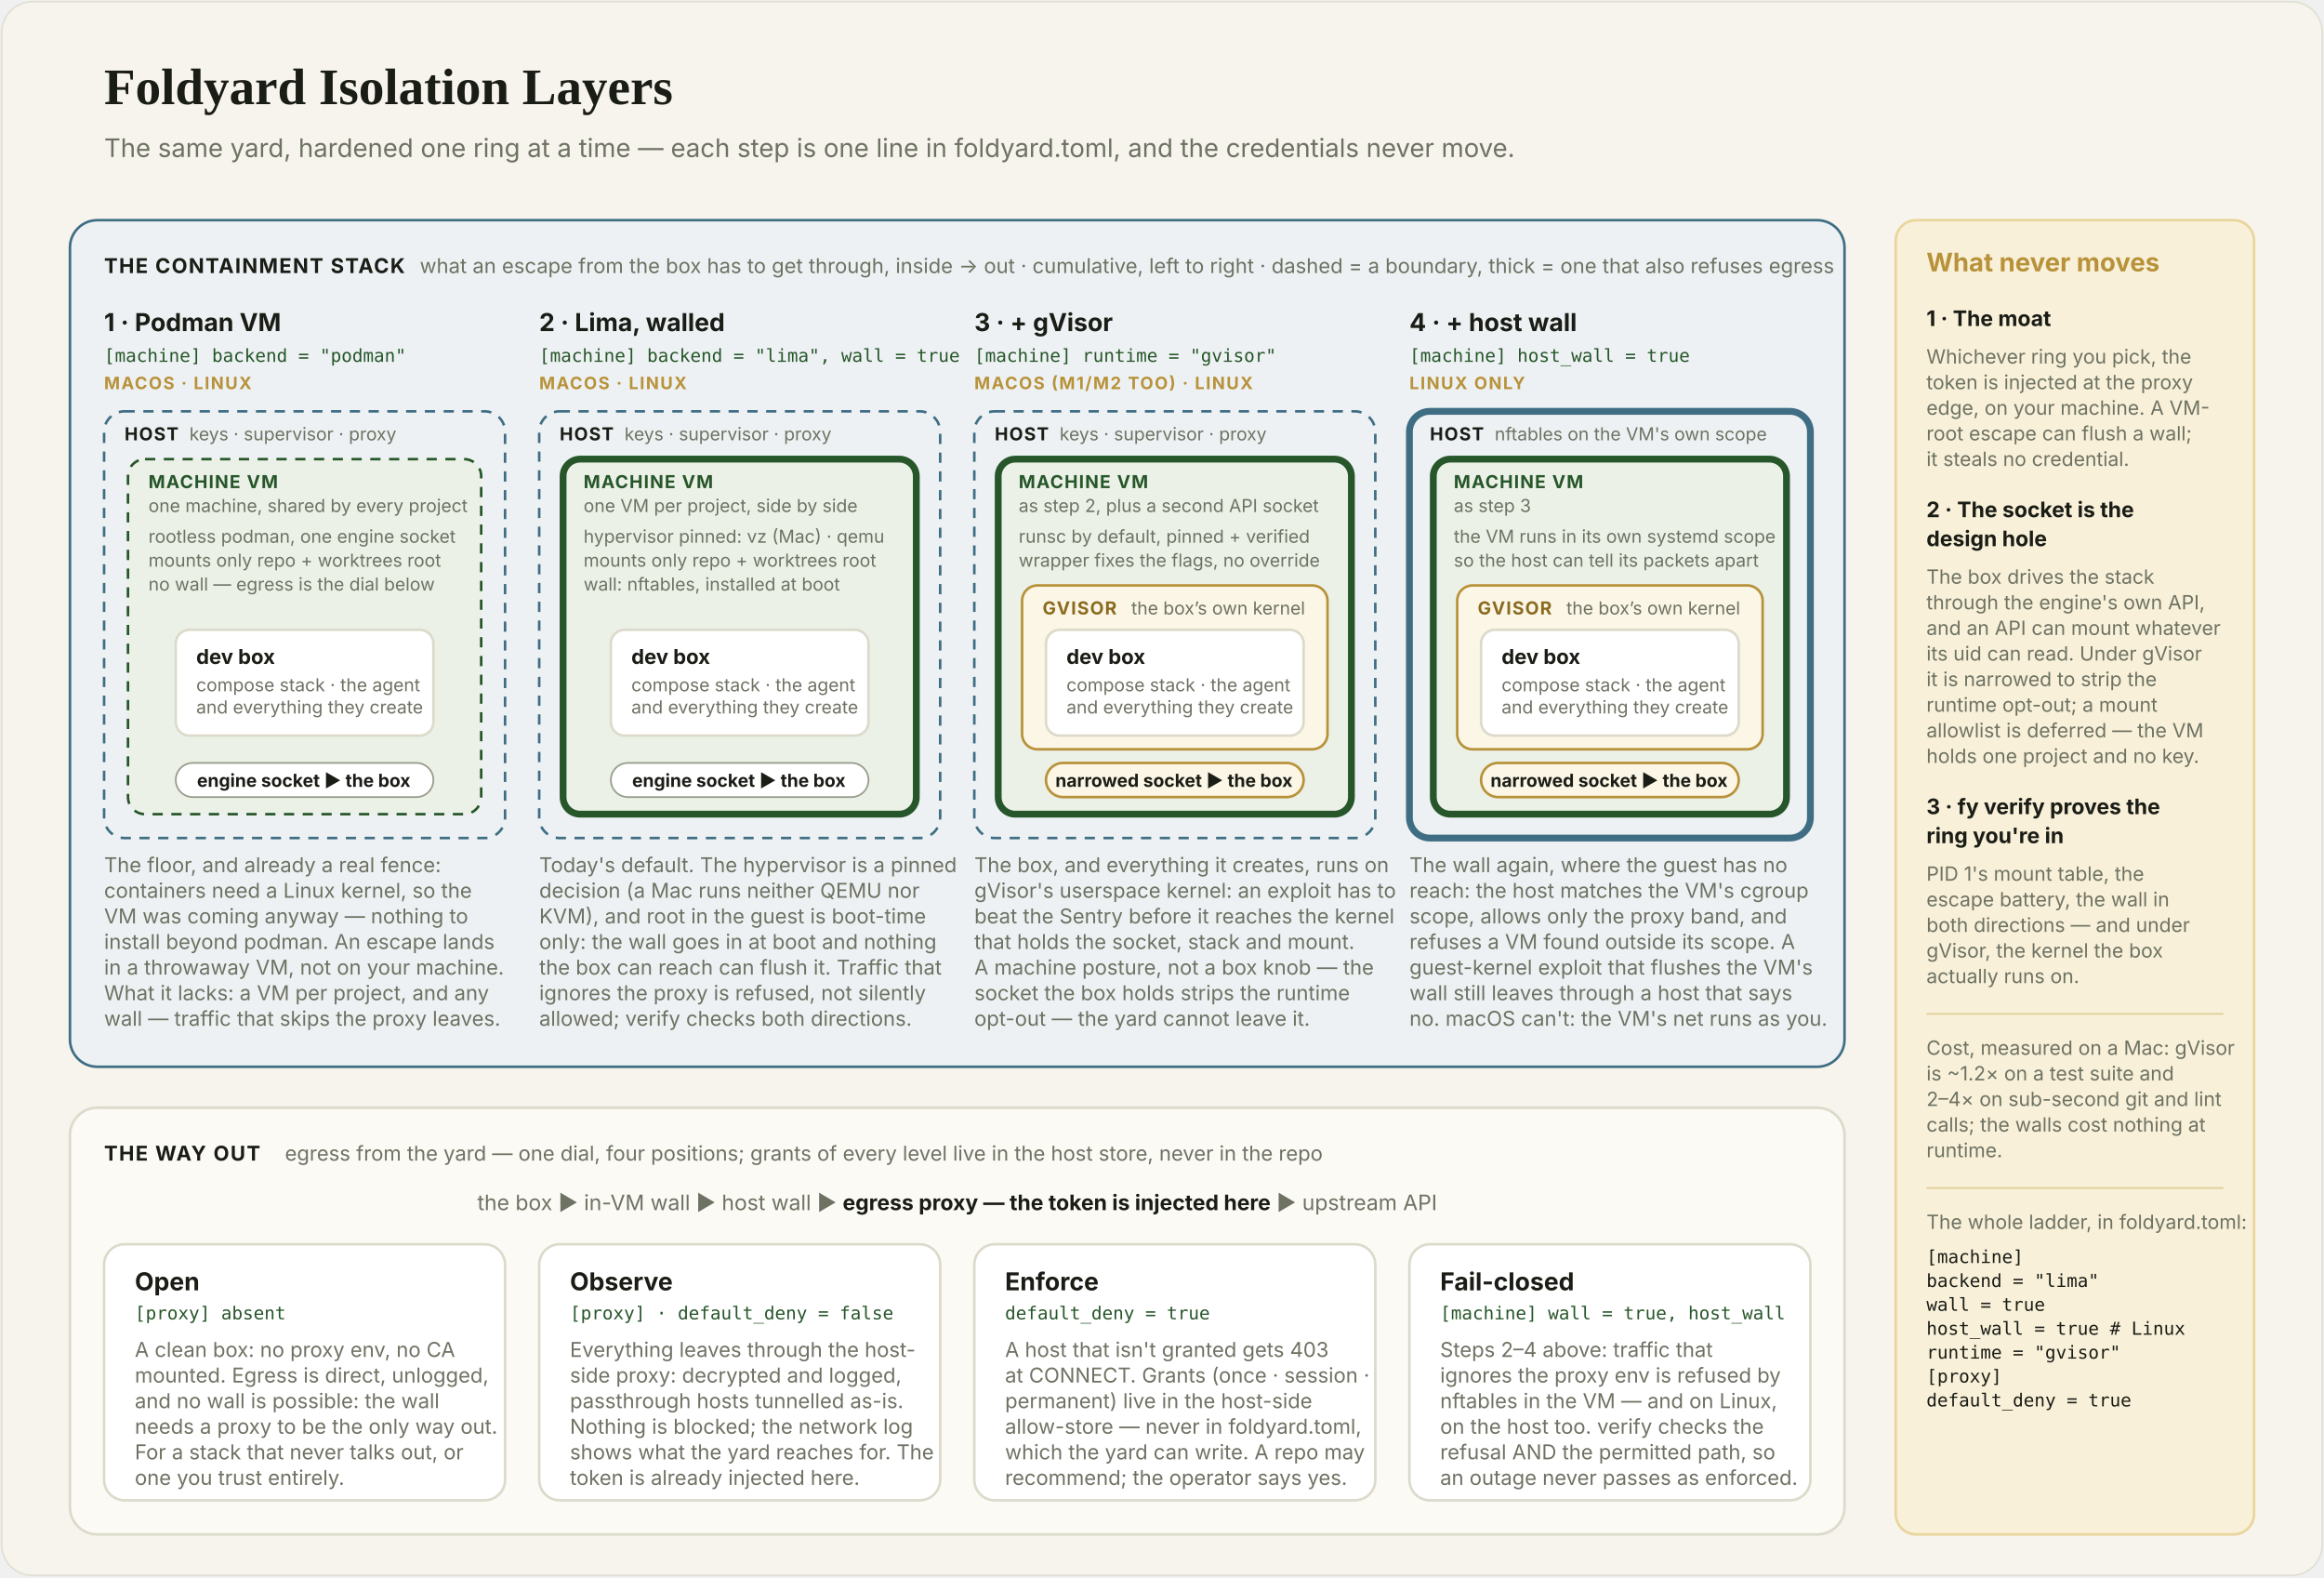
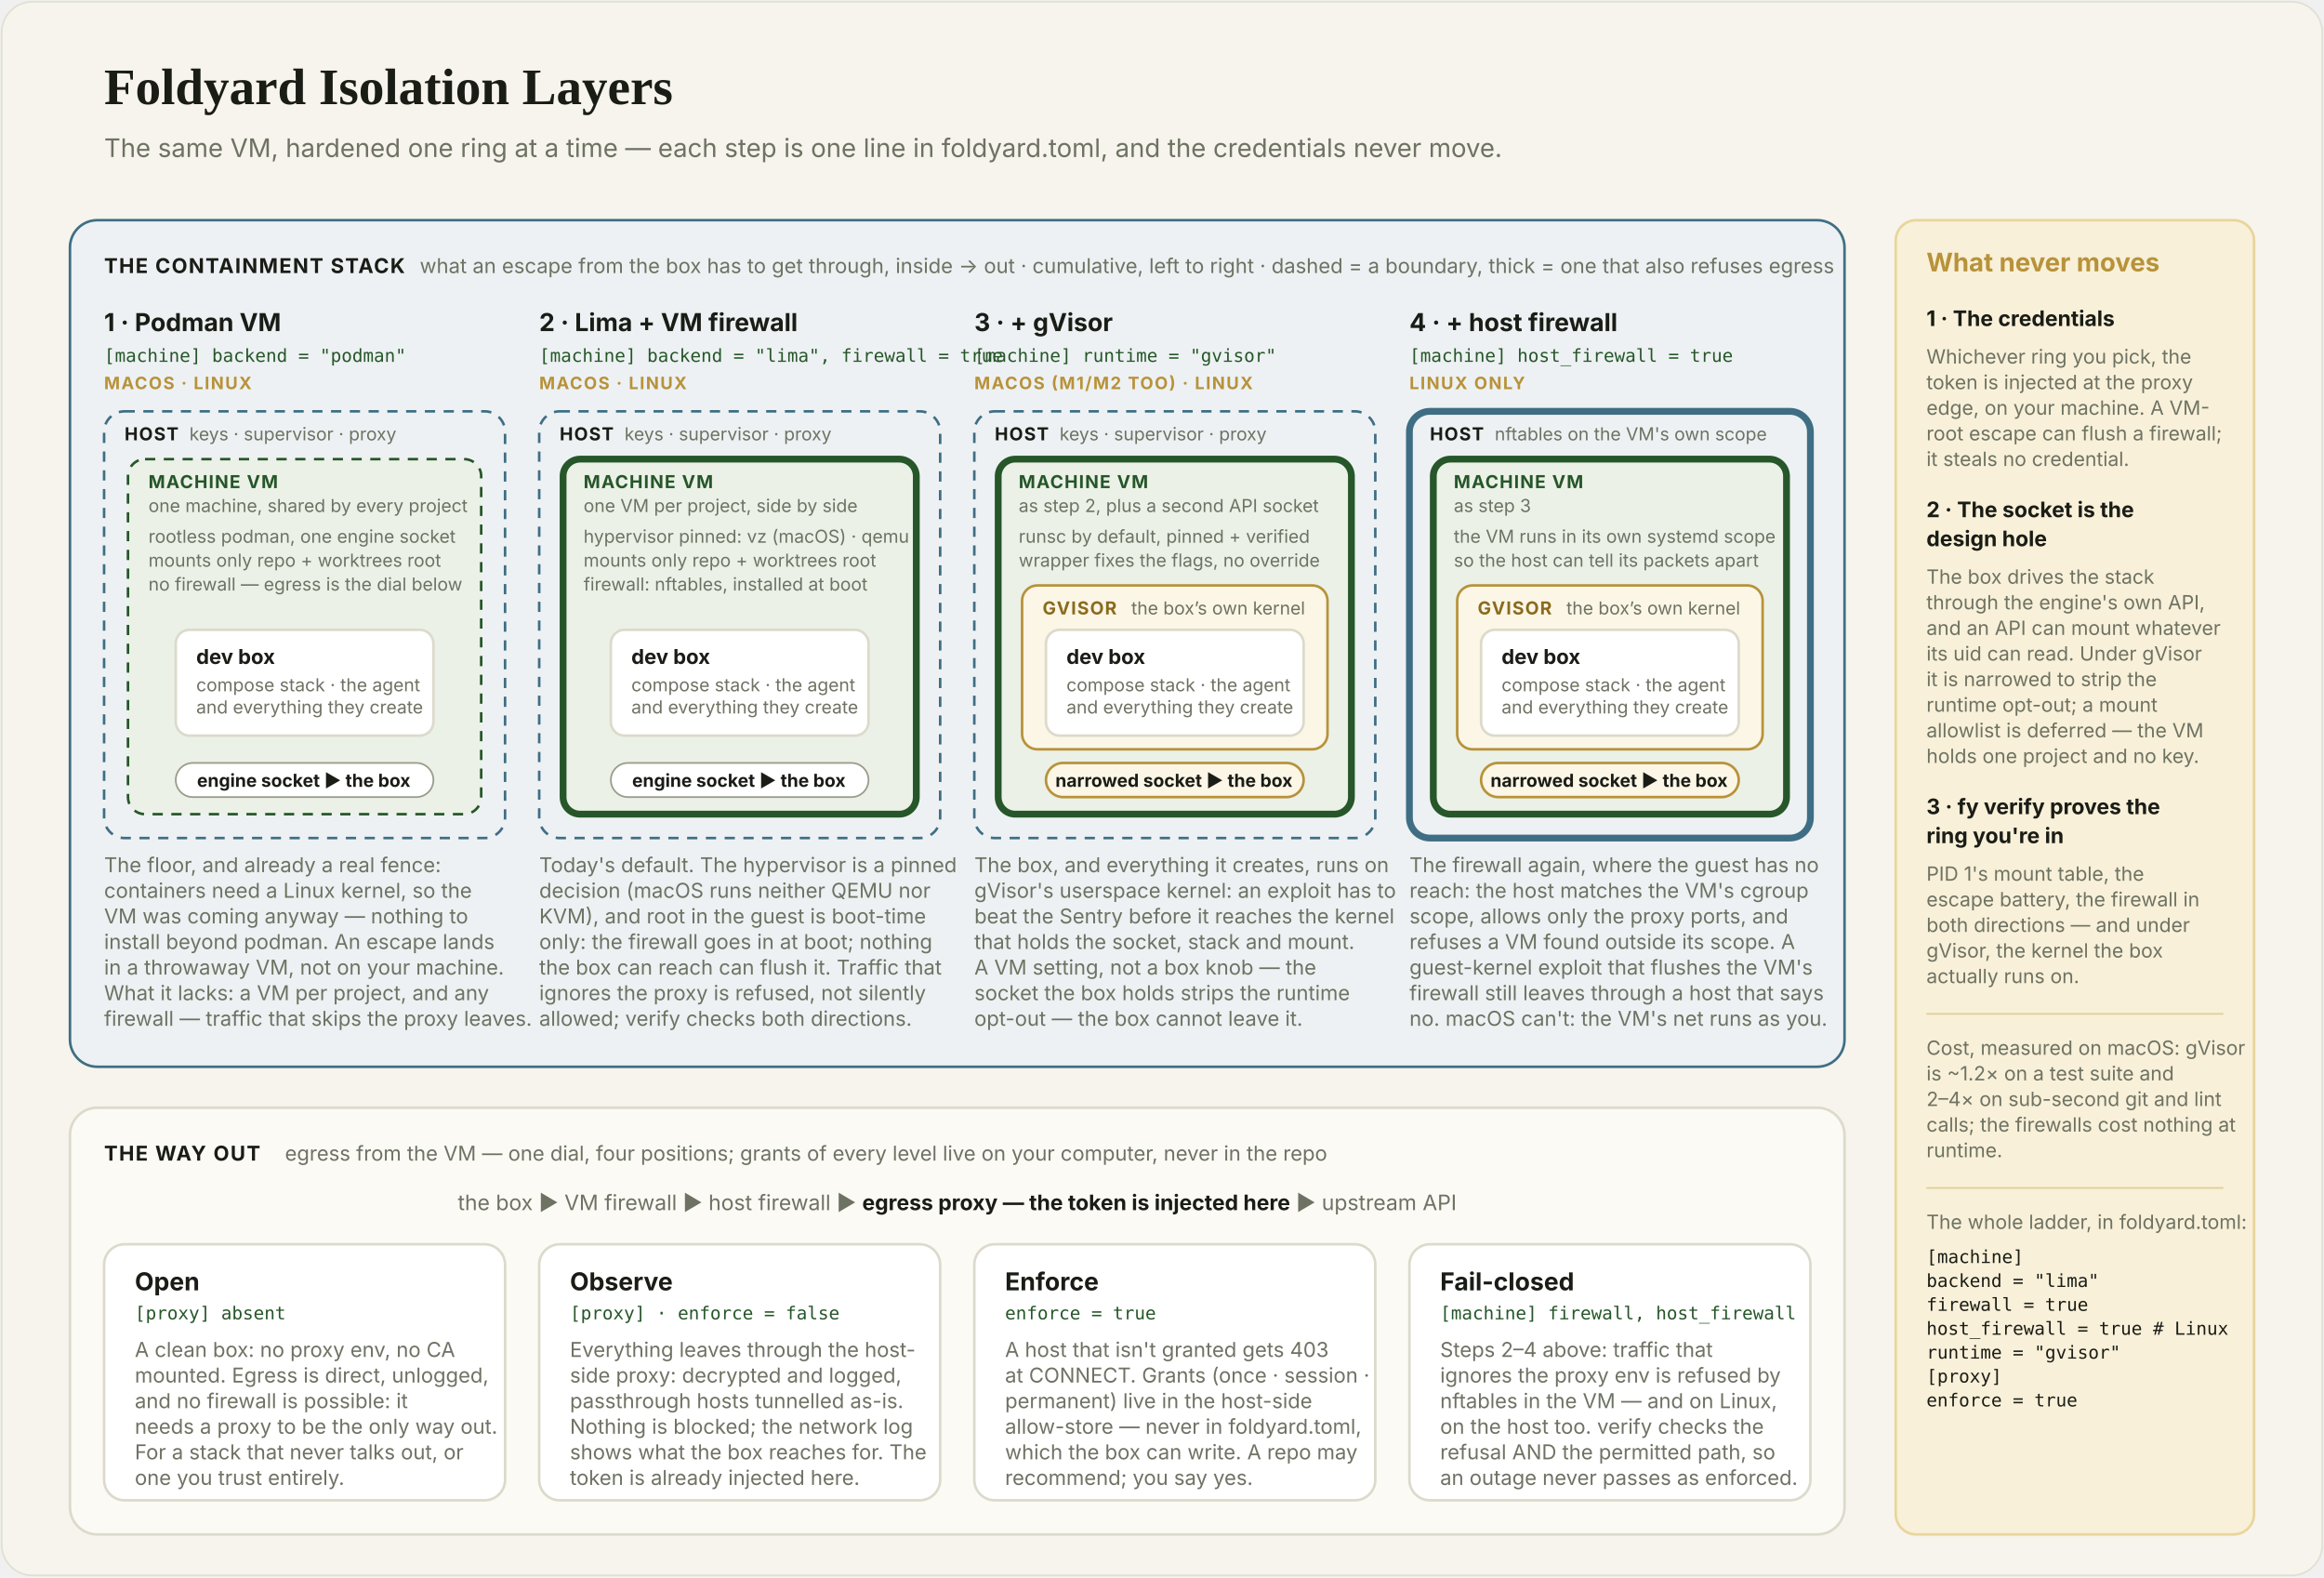
<svg xmlns="http://www.w3.org/2000/svg" width="1362" height="924" viewBox="99 99 1362 924" fill="none">
  <style>
    text { font-family: "Hanken Grotesk", "Inter", system-ui, -apple-system, "Segoe UI", sans-serif;
           fill: #6e7263; }
    .title    { font-family: "Newsreader", Georgia, "Times New Roman", serif;
                font-size: 30px; font-weight: 600; fill: #1a1c16; }
    .tagline  { font-size: 15px; }
    .band     { font-size: 12px; font-weight: 700; fill: #1a1c16; letter-spacing: .06em; }
    .band-sub { font-size: 12px; }
    .legend   { font-size: 11px; font-style: italic; }
    .card-h   { font-size: 14.5px; font-weight: 700; fill: #1a1c16; }
    .body     { font-size: 12px; }
    .mono     { font-family: ui-monospace, "SF Mono", Menlo, Consolas, monospace;
                font-size: 10.5px; fill: #265629; }
    .tag      { font-size: 10px; font-weight: 700; fill: #b8923a; letter-spacing: .08em; }
    .ring-h   { font-size: 10.5px; font-weight: 700; fill: #1a1c16; letter-spacing: .06em; }
    .ring-h-vm{ font-size: 10.5px; font-weight: 700; fill: #265629; letter-spacing: .06em; }
    .ring-h-gv{ font-size: 10.5px; font-weight: 700; fill: #8a6a1e; letter-spacing: .06em; }
    .ring     { font-size: 10.5px; }
    .box-h    { font-size: 12px; font-weight: 700; fill: #1a1c16; }
    .pill-t   { font-size: 10.5px; font-weight: 700; fill: #1a1c16; text-anchor: middle; }
    .note     { font-size: 12px; font-weight: 700; fill: #265629; text-anchor: middle; }
    .flow     { font-size: 12.5px; fill: #6e7263; text-anchor: middle; }
    .flow-b   { font-weight: 700; fill: #1a1c16; }
    .col-h    { font-size: 15px; font-weight: 700; fill: #b8923a; }
    .idea-h   { font-size: 12.5px; font-weight: 700; fill: #1a1c16; }
    .idea     { font-size: 11.5px; }
    .idea-mono{ font-family: ui-monospace, "SF Mono", Menlo, Consolas, monospace;
                font-size: 10.5px; fill: #1a1c16; white-space: pre; }
    .frame    { fill: #f6f4ec; stroke: #e1e0d4; }
    .card     { fill: #fff; stroke: #dcdacb; stroke-width: 1.5; }
    .fence    { fill: #edf1f3; stroke: #3f6e84; stroke-width: 1.5; }
    .strip    { fill: #fbfaf5; stroke: #dcdacb; stroke-width: 1.5; }
    .host     { fill: #edf1f3; stroke: #3f6e84; stroke-width: 1.5; stroke-dasharray: 6 5; }
    .host-wall{ fill: #edf1f3; stroke: #3f6e84; stroke-width: 4; }
    .vm       { fill: #ebf1e7; stroke: #265629; stroke-width: 1.5; stroke-dasharray: 6 5; }
    .vm-wall  { fill: #ebf1e7; stroke: #265629; stroke-width: 4; }
    .gvisor   { fill: #fbf6e6; stroke: #b8923a; stroke-width: 1.5; }
    .box      { fill: #fff; stroke: #dcdacb; stroke-width: 1.5; }
    .pill     { fill: #fff; stroke: #9a9d8c; stroke-width: 1; }
    .pill-n   { fill: #fbf6e6; stroke: #b8923a; stroke-width: 1.5; }
    .panel    { fill: #f8f0d8; stroke: #e9d59c; stroke-width: 1.5; }
    .rule     { stroke: #e0cf9a; stroke-width: 1; }
  </style>
  <rect class="frame" x="100" y="100" width="1360" height="922" rx="18" />
  <text class="title" x="160" y="160">Foldyard Isolation Layers</text>
-   <text class="tagline" x="160" y="191">The same yard, hardened one ring at a time — each step is one line in foldyard.toml, and the credentials never move.</text>
+   <text class="tagline" x="160" y="191">The same VM, hardened one ring at a time — each step is one line in foldyard.toml, and the credentials never move.</text>
  <rect class="fence" x="140" y="228" width="1040" height="496" rx="16" />
  <text class="band" x="160" y="259">THE CONTAINMENT STACK</text>
  <text class="band-sub" x="345" y="259">what an escape from the box has to get through, inside → out · cumulative, left to right · dashed = a boundary, thick = one that also refuses egress</text>
  <text class="card-h" x="160" y="293">1 · Podman VM</text>
  <text class="mono" x="160" y="311">[machine] backend = "podman"</text>
  <text class="tag" x="160" y="327">MACOS · LINUX</text>
  <rect class="host" x="160" y="340" width="235" height="250" rx="12" />
  <text class="ring-h" x="172" y="357">HOST</text>
  <text class="ring" x="210" y="357">keys · supervisor · proxy</text>
  <rect class="vm" x="174" y="368" width="207" height="208" rx="10" />
  <text class="ring-h-vm" x="186" y="385">MACHINE VM</text>
  <text class="ring" x="186" y="399">one machine, shared by every project</text>
  <text class="ring" x="186" y="417">
    <tspan x="186">rootless podman, one engine socket</tspan>
    <tspan x="186" dy="14">mounts only repo + worktrees root</tspan>
-     <tspan x="186" dy="14">no wall — egress is the dial below</tspan>
+     <tspan x="186" dy="14">no firewall — egress is the dial below</tspan>
  </text>
  <rect class="box" x="202" y="468" width="151" height="62" rx="8" />
  <text class="box-h" x="214" y="488">dev box</text>
  <text class="ring" x="214" y="504">
    <tspan x="214">compose stack · the agent</tspan>
    <tspan x="214" dy="13">and everything they create</tspan>
  </text>
  <rect class="pill" x="202" y="546" width="151" height="20" rx="10" />
  <text class="pill-t" x="277" y="560">engine socket ▶ the box</text>
  <text class="body" x="160" y="610">
    <tspan x="160">The floor, and already a real fence:</tspan>
    <tspan x="160" dy="15">containers need a Linux kernel, so the</tspan>
    <tspan x="160" dy="15">VM was coming anyway — nothing to</tspan>
    <tspan x="160" dy="15">install beyond podman. An escape lands</tspan>
    <tspan x="160" dy="15">in a throwaway VM, not on your machine.</tspan>
    <tspan x="160" dy="15">What it lacks: a VM per project, and any</tspan>
-     <tspan x="160" dy="15">wall — traffic that skips the proxy leaves.</tspan>
-   </text>
-   <text class="card-h" x="415" y="293">2 · Lima, walled</text>
-   <text class="mono" x="415" y="311">[machine] backend = "lima", wall = true</text>
+     <tspan x="160" dy="15">firewall — traffic that skips the proxy leaves.</tspan>
+   </text>
+   <text class="card-h" x="415" y="293">2 · Lima + VM firewall</text>
+   <text class="mono" x="415" y="311">[machine] backend = "lima", firewall = true</text>
  <text class="tag" x="415" y="327">MACOS · LINUX</text>
  <rect class="host" x="415" y="340" width="235" height="250" rx="12" />
  <text class="ring-h" x="427" y="357">HOST</text>
  <text class="ring" x="465" y="357">keys · supervisor · proxy</text>
  <rect class="vm-wall" x="429" y="368" width="207" height="208" rx="10" />
  <text class="ring-h-vm" x="441" y="385">MACHINE VM</text>
  <text class="ring" x="441" y="399">one VM per project, side by side</text>
  <text class="ring" x="441" y="417">
-     <tspan x="441">hypervisor pinned: vz (Mac) · qemu</tspan>
+     <tspan x="441">hypervisor pinned: vz (macOS) · qemu</tspan>
    <tspan x="441" dy="14">mounts only repo + worktrees root</tspan>
-     <tspan x="441" dy="14">wall: nftables, installed at boot</tspan>
+     <tspan x="441" dy="14">firewall: nftables, installed at boot</tspan>
  </text>
  <rect class="box" x="457" y="468" width="151" height="62" rx="8" />
  <text class="box-h" x="469" y="488">dev box</text>
  <text class="ring" x="469" y="504">
    <tspan x="469">compose stack · the agent</tspan>
    <tspan x="469" dy="13">and everything they create</tspan>
  </text>
  <rect class="pill" x="457" y="546" width="151" height="20" rx="10" />
  <text class="pill-t" x="532" y="560">engine socket ▶ the box</text>
  <text class="body" x="415" y="610">
    <tspan x="415">Today's default. The hypervisor is a pinned</tspan>
-     <tspan x="415" dy="15">decision (a Mac runs neither QEMU nor</tspan>
+     <tspan x="415" dy="15">decision (macOS runs neither QEMU nor</tspan>
    <tspan x="415" dy="15">KVM), and root in the guest is boot-time</tspan>
-     <tspan x="415" dy="15">only: the wall goes in at boot and nothing</tspan>
+     <tspan x="415" dy="15">only: the firewall goes in at boot; nothing</tspan>
    <tspan x="415" dy="15">the box can reach can flush it. Traffic that</tspan>
    <tspan x="415" dy="15">ignores the proxy is refused, not silently</tspan>
    <tspan x="415" dy="15">allowed; verify checks both directions.</tspan>
  </text>
  <text class="card-h" x="670" y="293">3 · + gVisor</text>
  <text class="mono" x="670" y="311">[machine] runtime = "gvisor"</text>
  <text class="tag" x="670" y="327">MACOS (M1/M2 TOO) · LINUX</text>
  <rect class="host" x="670" y="340" width="235" height="250" rx="12" />
  <text class="ring-h" x="682" y="357">HOST</text>
  <text class="ring" x="720" y="357">keys · supervisor · proxy</text>
  <rect class="vm-wall" x="684" y="368" width="207" height="208" rx="10" />
  <text class="ring-h-vm" x="696" y="385">MACHINE VM</text>
  <text class="ring" x="696" y="399">as step 2, plus a second API socket</text>
  <text class="ring" x="696" y="417">
    <tspan x="696">runsc by default, pinned + verified</tspan>
    <tspan x="696" dy="14">wrapper fixes the flags, no override</tspan>
  </text>
  <rect class="gvisor" x="698" y="442" width="179" height="96" rx="9" />
  <text class="ring-h-gv" x="710" y="459">GVISOR</text>
  <text class="ring" x="762" y="459">the box’s own kernel</text>
  <rect class="box" x="712" y="468" width="151" height="62" rx="8" />
  <text class="box-h" x="724" y="488">dev box</text>
  <text class="ring" x="724" y="504">
    <tspan x="724">compose stack · the agent</tspan>
    <tspan x="724" dy="13">and everything they create</tspan>
  </text>
  <rect class="pill-n" x="712" y="546" width="151" height="20" rx="10" />
  <text class="pill-t" x="787" y="560">narrowed socket ▶ the box</text>
  <text class="body" x="670" y="610">
    <tspan x="670">The box, and everything it creates, runs on</tspan>
    <tspan x="670" dy="15">gVisor's userspace kernel: an exploit has to</tspan>
    <tspan x="670" dy="15">beat the Sentry before it reaches the kernel</tspan>
    <tspan x="670" dy="15">that holds the socket, stack and mount.</tspan>
-     <tspan x="670" dy="15">A machine posture, not a box knob — the</tspan>
+     <tspan x="670" dy="15">A VM setting, not a box knob — the</tspan>
    <tspan x="670" dy="15">socket the box holds strips the runtime</tspan>
-     <tspan x="670" dy="15">opt-out — the yard cannot leave it.</tspan>
-   </text>
-   <text class="card-h" x="925" y="293">4 · + host wall</text>
-   <text class="mono" x="925" y="311">[machine] host_wall = true</text>
+     <tspan x="670" dy="15">opt-out — the box cannot leave it.</tspan>
+   </text>
+   <text class="card-h" x="925" y="293">4 · + host firewall</text>
+   <text class="mono" x="925" y="311">[machine] host_firewall = true</text>
  <text class="tag" x="925" y="327">LINUX ONLY</text>
  <rect class="host-wall" x="925" y="340" width="235" height="250" rx="12" />
  <text class="ring-h" x="937" y="357">HOST</text>
  <text class="ring" x="975" y="357">nftables on the VM's own scope</text>
  <rect class="vm-wall" x="939" y="368" width="207" height="208" rx="10" />
  <text class="ring-h-vm" x="951" y="385">MACHINE VM</text>
  <text class="ring" x="951" y="399">as step 3</text>
  <text class="ring" x="951" y="417">
    <tspan x="951">the VM runs in its own systemd scope</tspan>
    <tspan x="951" dy="14">so the host can tell its packets apart</tspan>
  </text>
  <rect class="gvisor" x="953" y="442" width="179" height="96" rx="9" />
  <text class="ring-h-gv" x="965" y="459">GVISOR</text>
  <text class="ring" x="1017" y="459">the box’s own kernel</text>
  <rect class="box" x="967" y="468" width="151" height="62" rx="8" />
  <text class="box-h" x="979" y="488">dev box</text>
  <text class="ring" x="979" y="504">
    <tspan x="979">compose stack · the agent</tspan>
    <tspan x="979" dy="13">and everything they create</tspan>
  </text>
  <rect class="pill-n" x="967" y="546" width="151" height="20" rx="10" />
  <text class="pill-t" x="1042" y="560">narrowed socket ▶ the box</text>
  <text class="body" x="925" y="610">
-     <tspan x="925">The wall again, where the guest has no</tspan>
+     <tspan x="925">The firewall again, where the guest has no</tspan>
    <tspan x="925" dy="15">reach: the host matches the VM's cgroup</tspan>
-     <tspan x="925" dy="15">scope, allows only the proxy band, and</tspan>
+     <tspan x="925" dy="15">scope, allows only the proxy ports, and</tspan>
    <tspan x="925" dy="15">refuses a VM found outside its scope. A</tspan>
    <tspan x="925" dy="15">guest-kernel exploit that flushes the VM's</tspan>
-     <tspan x="925" dy="15">wall still leaves through a host that says</tspan>
+     <tspan x="925" dy="15">firewall still leaves through a host that says</tspan>
    <tspan x="925" dy="15">no. macOS can't: the VM's net runs as you.</tspan>
  </text>
  <rect class="strip" x="140" y="748" width="1040" height="250" rx="16" />
  <text class="band" x="160" y="779">THE WAY OUT</text>
-   <text class="band-sub" x="266" y="779">egress from the yard — one dial, four positions; grants of every level live in the host store, never in the repo</text>
-   <text class="flow" x="660" y="808">the box ▶ in-VM wall ▶ host wall ▶ <tspan class="flow-b">egress proxy — the token is injected here</tspan> ▶ upstream API</text>
+   <text class="band-sub" x="266" y="779">egress from the VM — one dial, four positions; grants of every level live on your computer, never in the repo</text>
+   <text class="flow" x="660" y="808">the box ▶ VM firewall ▶ host firewall ▶ <tspan class="flow-b">egress proxy — the token is injected here</tspan> ▶ upstream API</text>
  <rect class="card" x="160" y="828" width="235" height="150" rx="12" />
  <text class="card-h" x="178" y="855">Open</text>
  <text class="mono" x="178" y="872">[proxy] absent</text>
  <text class="body" x="178" y="894">
    <tspan x="178">A clean box: no proxy env, no CA</tspan>
    <tspan x="178" dy="15">mounted. Egress is direct, unlogged,</tspan>
-     <tspan x="178" dy="15">and no wall is possible: the wall</tspan>
+     <tspan x="178" dy="15">and no firewall is possible: it</tspan>
    <tspan x="178" dy="15">needs a proxy to be the only way out.</tspan>
    <tspan x="178" dy="15">For a stack that never talks out, or</tspan>
    <tspan x="178" dy="15">one you trust entirely.</tspan>
  </text>
  <rect class="card" x="415" y="828" width="235" height="150" rx="12" />
  <text class="card-h" x="433" y="855">Observe</text>
-   <text class="mono" x="433" y="872">[proxy] · default_deny = false</text>
+   <text class="mono" x="433" y="872">[proxy] · enforce = false</text>
  <text class="body" x="433" y="894">
    <tspan x="433">Everything leaves through the host-</tspan>
    <tspan x="433" dy="15">side proxy: decrypted and logged,</tspan>
    <tspan x="433" dy="15">passthrough hosts tunnelled as-is.</tspan>
    <tspan x="433" dy="15">Nothing is blocked; the network log</tspan>
-     <tspan x="433" dy="15">shows what the yard reaches for. The</tspan>
+     <tspan x="433" dy="15">shows what the box reaches for. The</tspan>
    <tspan x="433" dy="15">token is already injected here.</tspan>
  </text>
  <rect class="card" x="670" y="828" width="235" height="150" rx="12" />
  <text class="card-h" x="688" y="855">Enforce</text>
-   <text class="mono" x="688" y="872">default_deny = true</text>
+   <text class="mono" x="688" y="872">enforce = true</text>
  <text class="body" x="688" y="894">
    <tspan x="688">A host that isn't granted gets 403</tspan>
    <tspan x="688" dy="15">at CONNECT. Grants (once · session ·</tspan>
    <tspan x="688" dy="15">permanent) live in the host-side</tspan>
    <tspan x="688" dy="15">allow-store — never in foldyard.toml,</tspan>
-     <tspan x="688" dy="15">which the yard can write. A repo may</tspan>
-     <tspan x="688" dy="15">recommend; the operator says yes.</tspan>
+     <tspan x="688" dy="15">which the box can write. A repo may</tspan>
+     <tspan x="688" dy="15">recommend; you say yes.</tspan>
  </text>
  <rect class="card" x="925" y="828" width="235" height="150" rx="12" />
  <text class="card-h" x="943" y="855">Fail-closed</text>
-   <text class="mono" x="943" y="872">[machine] wall = true, host_wall</text>
+   <text class="mono" x="943" y="872">[machine] firewall, host_firewall</text>
  <text class="body" x="943" y="894">
    <tspan x="943">Steps 2–4 above: traffic that</tspan>
    <tspan x="943" dy="15">ignores the proxy env is refused by</tspan>
    <tspan x="943" dy="15">nftables in the VM — and on Linux,</tspan>
    <tspan x="943" dy="15">on the host too. verify checks the</tspan>
    <tspan x="943" dy="15">refusal AND the permitted path, so</tspan>
    <tspan x="943" dy="15">an outage never passes as enforced.</tspan>
  </text>
  <rect class="panel" x="1210" y="228" width="210" height="770" rx="12" />
  <text class="col-h" x="1228" y="258">What never moves</text>
  <text class="idea-h" x="1228" y="290">
-     <tspan x="1228">1 · The moat</tspan>
+     <tspan x="1228">1 · The credentials</tspan>
  </text>
  <text class="idea" x="1228" y="312">
    <tspan x="1228">Whichever ring you pick, the</tspan>
    <tspan x="1228" dy="15">token is injected at the proxy</tspan>
    <tspan x="1228" dy="15">edge, on your machine. A VM-</tspan>
-     <tspan x="1228" dy="15">root escape can flush a wall;</tspan>
+     <tspan x="1228" dy="15">root escape can flush a firewall;</tspan>
    <tspan x="1228" dy="15">it steals no credential.</tspan>
  </text>
  <text class="idea-h" x="1228" y="402">
    <tspan x="1228">2 · The socket is the</tspan>
    <tspan x="1228" dy="17">design hole</tspan>
  </text>
  <text class="idea" x="1228" y="441">
    <tspan x="1228">The box drives the stack</tspan>
    <tspan x="1228" dy="15">through the engine's own API,</tspan>
    <tspan x="1228" dy="15">and an API can mount whatever</tspan>
    <tspan x="1228" dy="15">its uid can read. Under gVisor</tspan>
    <tspan x="1228" dy="15">it is narrowed to strip the</tspan>
    <tspan x="1228" dy="15">runtime opt-out; a mount</tspan>
    <tspan x="1228" dy="15">allowlist is deferred — the VM</tspan>
    <tspan x="1228" dy="15">holds one project and no key.</tspan>
  </text>
  <text class="idea-h" x="1228" y="576">
    <tspan x="1228">3 · fy verify proves the</tspan>
    <tspan x="1228" dy="17">ring you're in</tspan>
  </text>
  <text class="idea" x="1228" y="615">
    <tspan x="1228">PID 1's mount table, the</tspan>
-     <tspan x="1228" dy="15">escape battery, the wall in</tspan>
+     <tspan x="1228" dy="15">escape battery, the firewall in</tspan>
    <tspan x="1228" dy="15">both directions — and under</tspan>
    <tspan x="1228" dy="15">gVisor, the kernel the box</tspan>
    <tspan x="1228" dy="15">actually runs on.</tspan>
  </text>
  <line class="rule" x1="1228" y1="693" x2="1402" y2="693" />
  <text class="idea" x="1228" y="717">
-     <tspan x="1228">Cost, measured on a Mac: gVisor</tspan>
+     <tspan x="1228">Cost, measured on macOS: gVisor</tspan>
    <tspan x="1228" dy="15">is ~1.2× on a test suite and</tspan>
    <tspan x="1228" dy="15">2–4× on sub-second git and lint</tspan>
-     <tspan x="1228" dy="15">calls; the walls cost nothing at</tspan>
+     <tspan x="1228" dy="15">calls; the firewalls cost nothing at</tspan>
    <tspan x="1228" dy="15">runtime.</tspan>
  </text>
  <line class="rule" x1="1228" y1="795" x2="1402" y2="795" />
  <text class="idea" x="1228" y="819">
    <tspan x="1228">The whole ladder, in foldyard.toml:</tspan>
  </text>
  <text class="idea-mono" x="1228" y="839">
    <tspan x="1228">[machine]</tspan>
    <tspan x="1228" dy="14">backend   = "lima"</tspan>
-     <tspan x="1228" dy="14">wall      = true</tspan>
-     <tspan x="1228" dy="14">host_wall = true   # Linux</tspan>
+     <tspan x="1228" dy="14">firewall  = true</tspan>
+     <tspan x="1228" dy="14">host_firewall = true   # Linux</tspan>
    <tspan x="1228" dy="14">runtime   = "gvisor"</tspan>
    <tspan x="1228" dy="14">[proxy]</tspan>
-     <tspan x="1228" dy="14">default_deny = true</tspan>
+     <tspan x="1228" dy="14">enforce = true</tspan>
  </text>
</svg>
